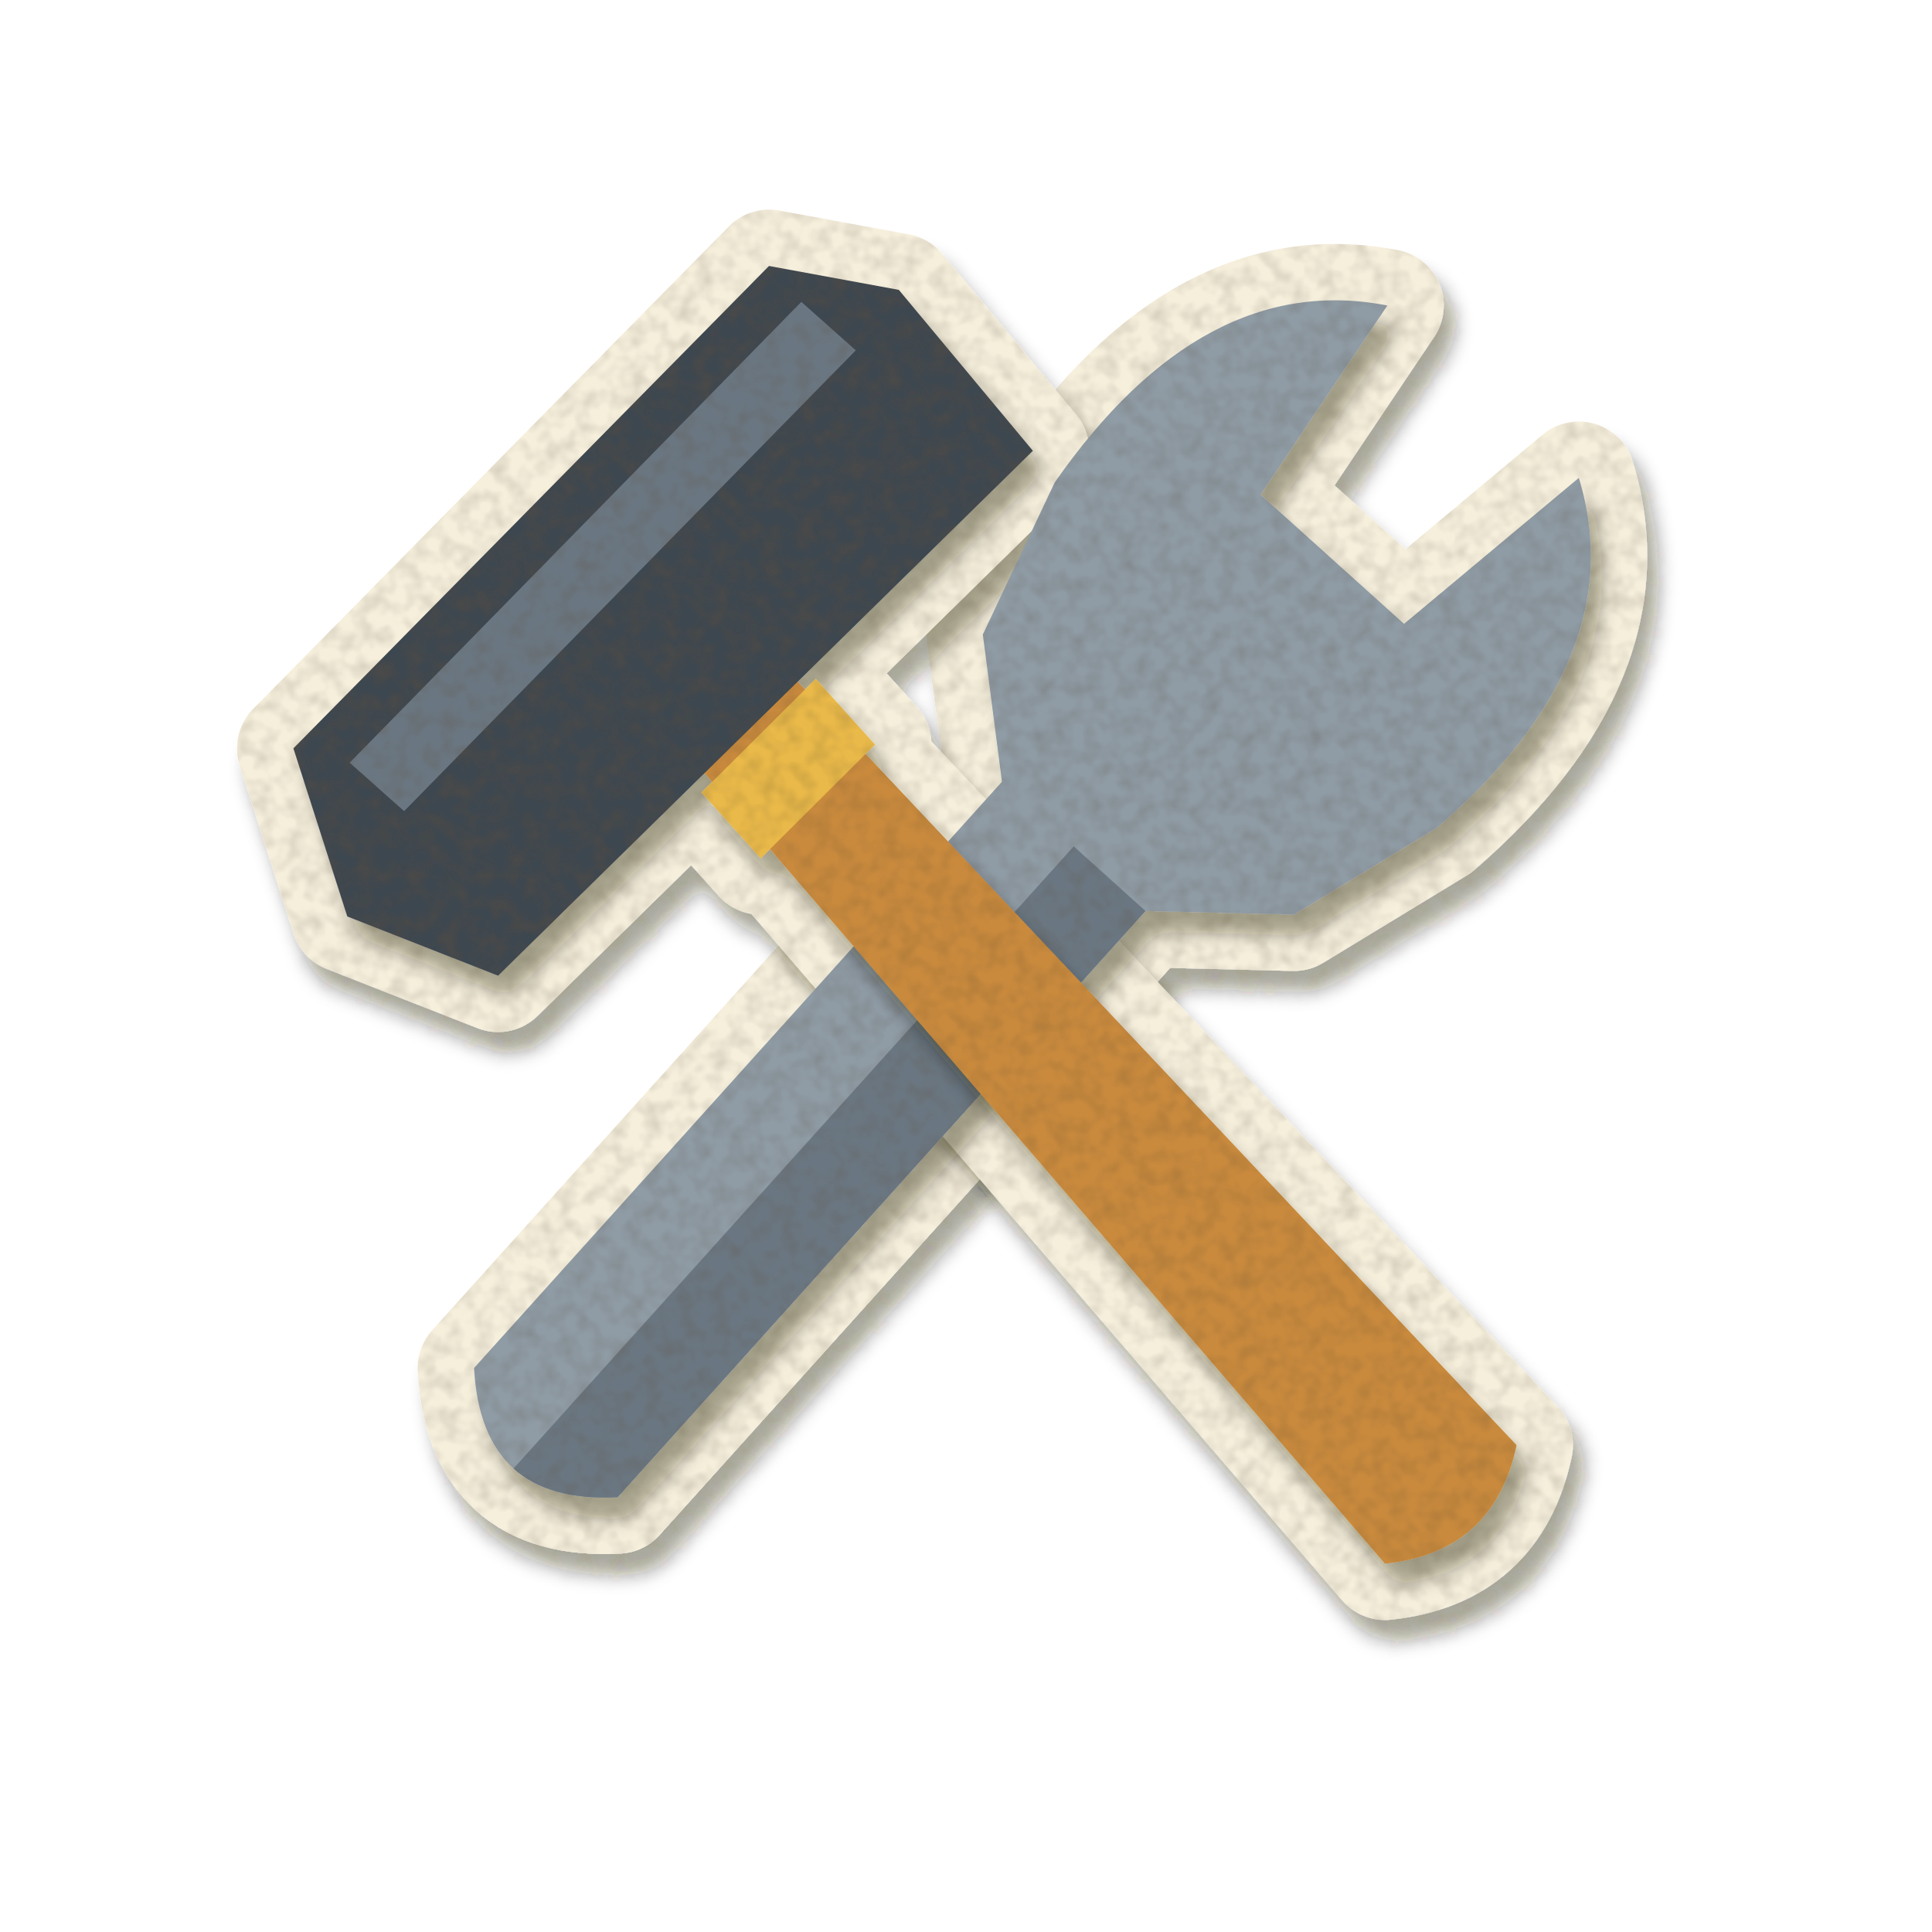
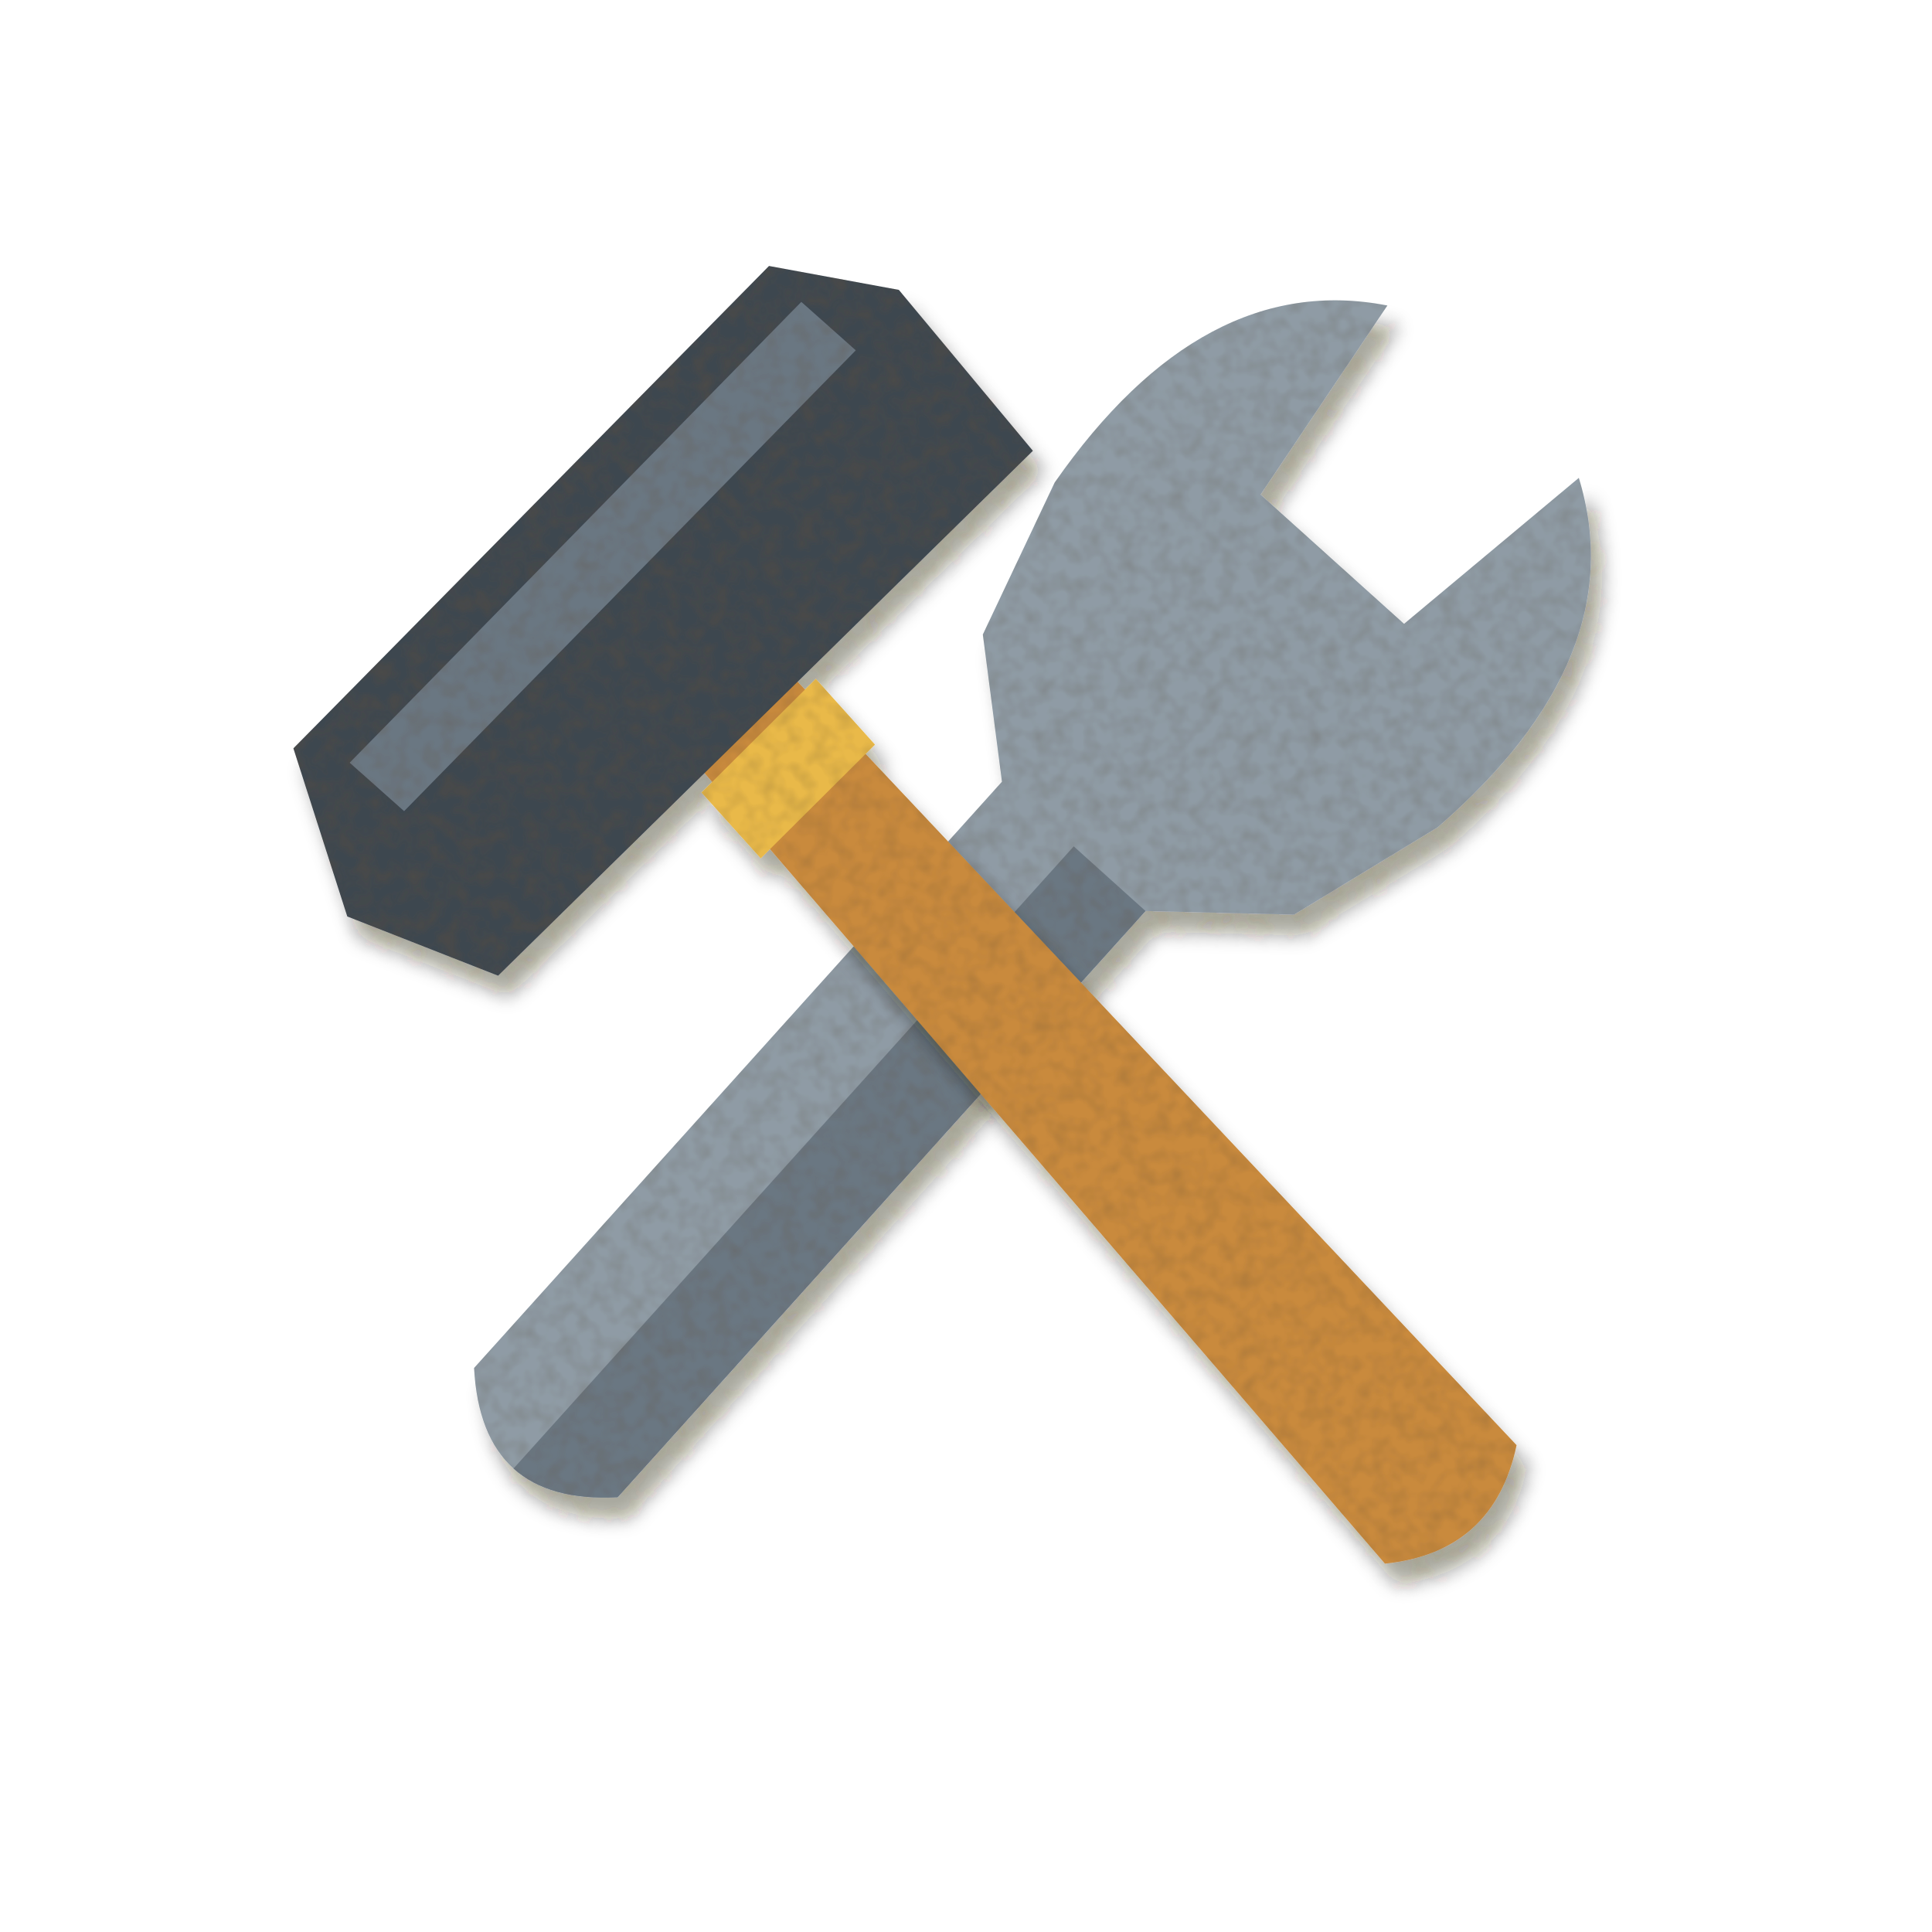
<svg xmlns="http://www.w3.org/2000/svg" viewBox="0 0 120 120" width="120" height="120">
  <defs>
    <filter id="lift" x="-10%" y="-10%" width="130%" height="130%">
      <feDropShadow dx=".7" dy="1.3" stdDeviation=".55" flood-color="#1b130a" flood-opacity=".38" />
    </filter>
    <filter id="grain" x="0" y="0" width="100%" height="100%">
      <feTurbulence type="fractalNoise" baseFrequency=".95" numOctaves="2" seed="7" result="n" />
      <feColorMatrix in="n" type="matrix" values="0 0 0 0 .12  0 0 0 0 .08  0 0 0 0 .03  .55 0 0 0 -.2" result="speck" />
      <feComposite in="speck" in2="SourceAlpha" operator="in" result="fibre" />
      <feMerge>
        <feMergeNode in="SourceGraphic" />
        <feMergeNode in="fibre" />
      </feMerge>
    </filter>
  </defs>
  <defs>
    <g id="art">
      <g filter="url(#lift)">
        <g transform="rotate(42 60 60)">
          <path d="M47 44 L44 34 Q42 18 52 12 L54 26 L66 26 L68 12 Q78 18 76 34 L73 44 L66 50 L66 99 Q60 105 54 99 L54 50 Z" fill="#8f9ba5" />
          <path d="M60 50 L66 50 L66 99 Q63 102 60 102 Z" fill="#6b7782" />
        </g>
      </g>
      <g filter="url(#lift)">
        <g transform="rotate(-42 60 60)">
          <path d="M56 38 L64 38 L65.5 105 Q60 109 54.5 105 Z" fill="#c98a3d" />
          <path d="M38 22 L80 19.5 L85 26 L84.5 39 L38 41 L33.5 32 Z" fill="#3d4650" />
          <path d="M40 25 L80 22.5 L80.5 27 L40.5 29.5 Z" fill="#6b7782" />
          <path d="M55 41 L65 40.5 L65 46 L55 46.5 Z" fill="#e9b949" />
        </g>
      </g>
    </g>
  </defs>
  <g filter="url(#grain)">
-     <use href="#art" stroke="#f6efdc" stroke-width="7" stroke-linejoin="round" fill="#f6efdc" />
    <use href="#art" />
  </g>
</svg>
